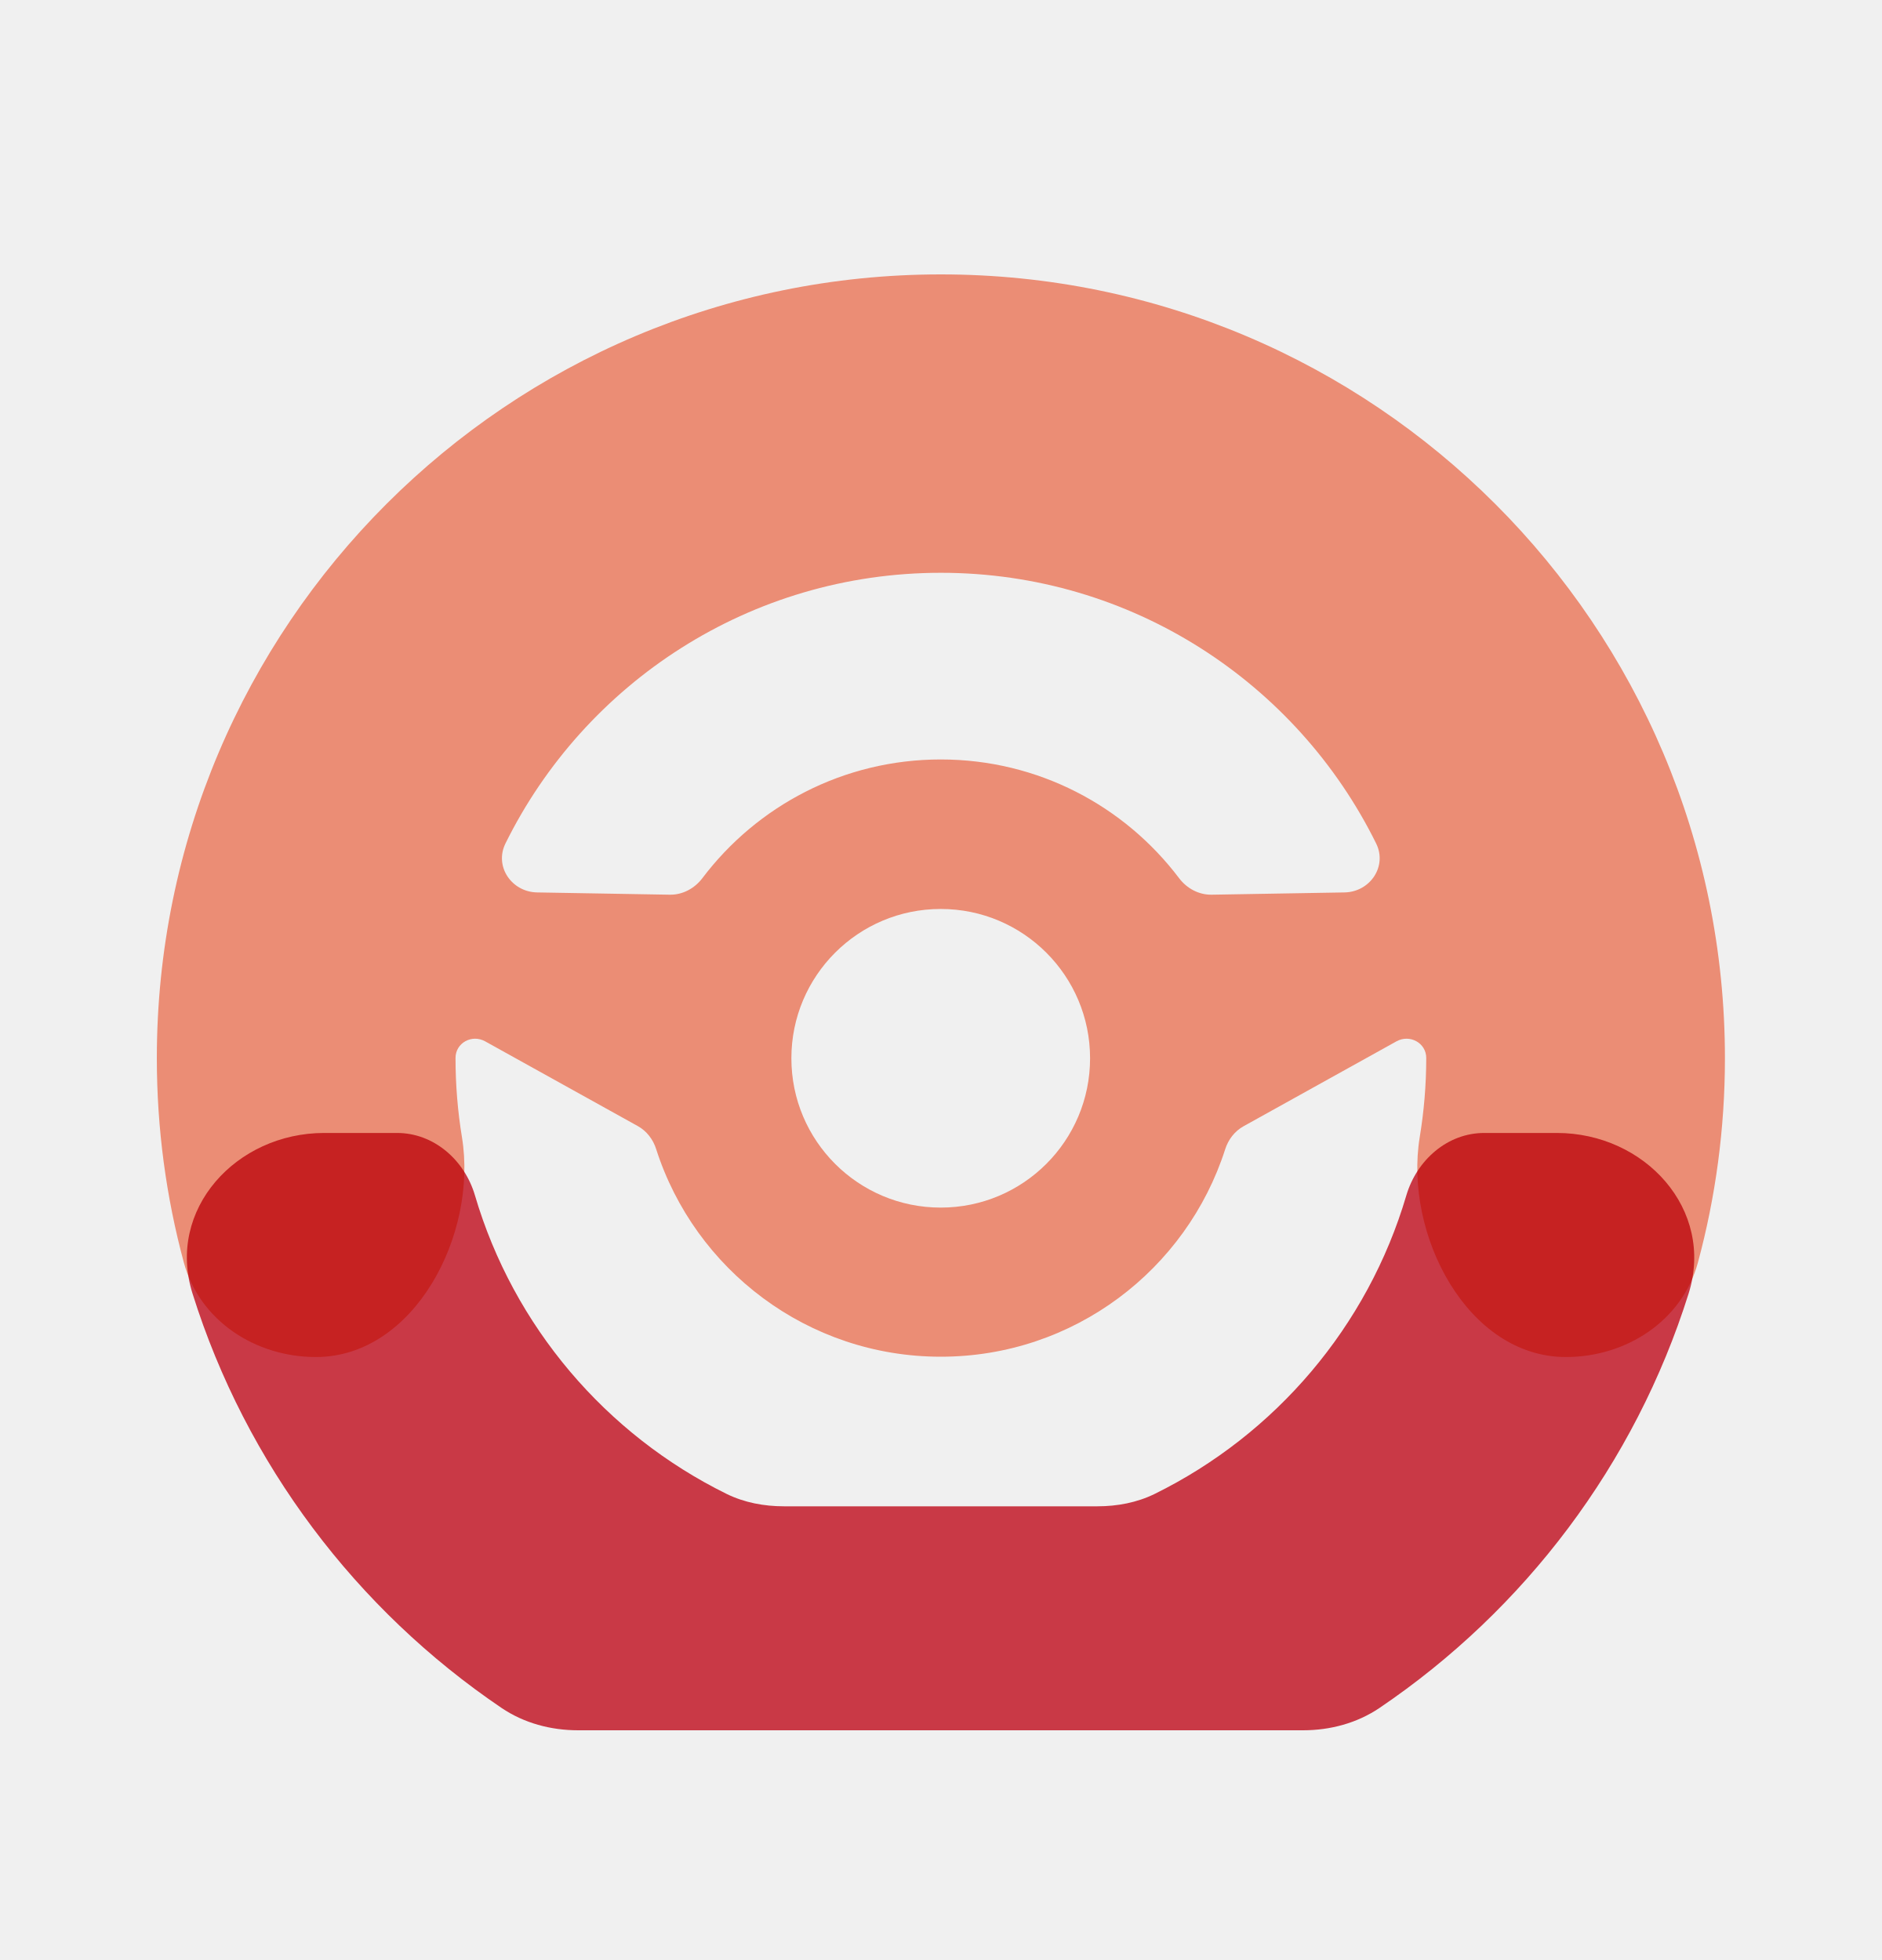
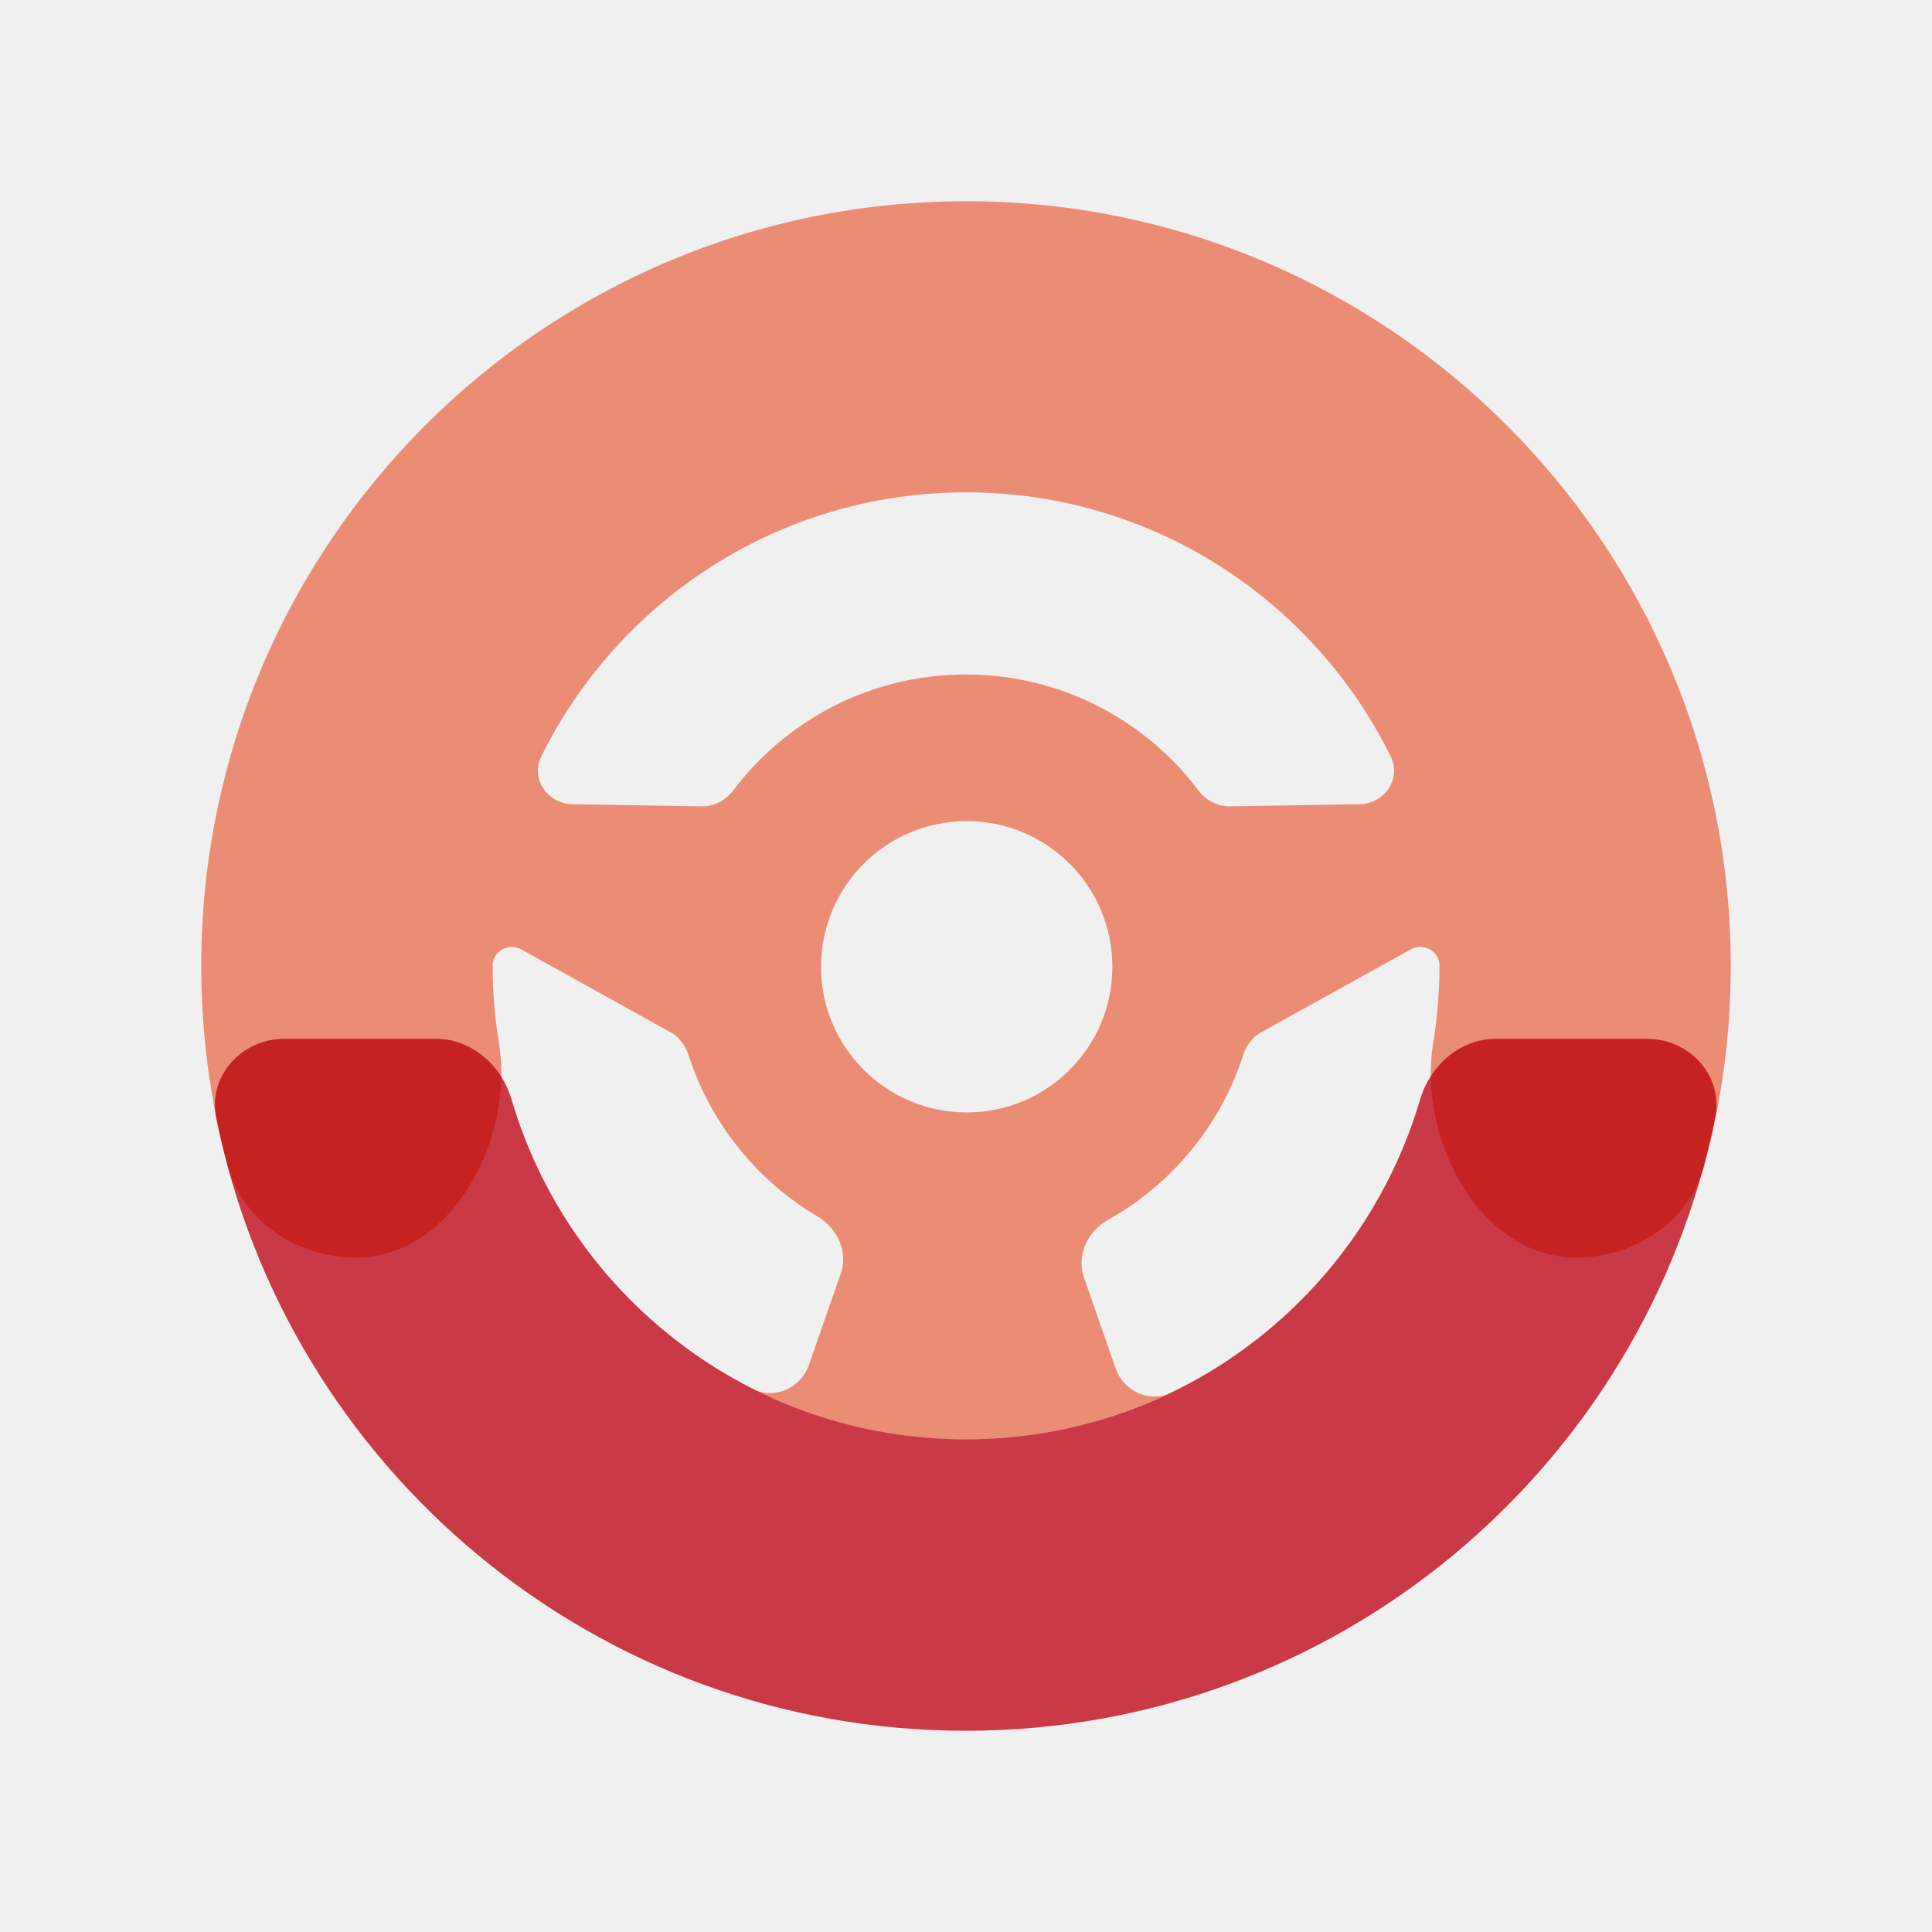
- <svg xmlns="http://www.w3.org/2000/svg" width="24" height="25" viewBox="0 0 24 25" fill="none">
+ <svg xmlns="http://www.w3.org/2000/svg" width="24" height="24" viewBox="0 0 24 24" fill="none">
  <g style="mix-blend-mode:multiply">
-     <path d="M12.002 3.503C17.524 3.503 22.001 7.979 22.001 13.501C22.001 14.402 21.881 15.275 21.657 16.105C21.635 16.187 21.605 16.264 21.571 16.339C21.561 16.391 21.55 16.445 21.533 16.498C20.85 18.675 19.442 20.531 17.592 21.784C17.305 21.978 16.962 22.069 16.616 22.069H7.37C7.024 22.069 6.681 21.978 6.395 21.784C4.545 20.531 3.137 18.675 2.454 16.498C2.43 16.42 2.413 16.342 2.401 16.266C2.381 16.214 2.363 16.16 2.348 16.105C2.124 15.275 2.004 14.402 2.004 13.501C2.004 7.979 6.48 3.503 12.002 3.503ZM18.191 13.5C18.191 13.306 17.98 13.191 17.811 13.285L15.862 14.367C15.749 14.43 15.668 14.537 15.628 14.661C15.136 16.195 13.698 17.306 12.001 17.306C10.304 17.306 8.865 16.196 8.373 14.662C8.333 14.539 8.252 14.431 8.139 14.368L6.19 13.286C6.022 13.193 5.812 13.307 5.812 13.5C5.813 13.843 5.841 14.18 5.895 14.508C5.918 14.654 5.927 14.804 5.924 14.956C5.98 15.046 6.026 15.143 6.057 15.247C6.548 16.919 7.727 18.296 9.266 19.054C9.492 19.165 9.743 19.212 9.995 19.212H13.995C14.247 19.212 14.499 19.165 14.725 19.054C16.263 18.296 17.442 16.919 17.934 15.247C17.967 15.133 18.016 15.026 18.079 14.93C18.078 14.787 18.087 14.645 18.109 14.508C18.163 14.18 18.191 13.843 18.191 13.5ZM12.002 7.311C9.567 7.311 7.461 8.717 6.45 10.761C6.305 11.054 6.528 11.38 6.855 11.386L8.546 11.414C8.709 11.417 8.861 11.335 8.96 11.204C9.655 10.284 10.758 9.688 12.001 9.688C13.243 9.689 14.346 10.284 15.041 11.204C15.14 11.335 15.292 11.417 15.455 11.414L17.148 11.386C17.475 11.38 17.698 11.054 17.553 10.761C16.542 8.717 14.437 7.311 12.002 7.311Z" fill="white" />
-     <path d="M5.063 14.451C5.533 14.451 5.925 14.797 6.057 15.248C6.549 16.919 7.727 18.297 9.266 19.055C9.492 19.166 9.744 19.213 9.996 19.213H13.996C14.247 19.213 14.499 19.166 14.725 19.055C16.264 18.297 17.442 16.919 17.934 15.248C18.067 14.797 18.458 14.451 18.928 14.451H19.854C20.976 14.451 21.87 15.428 21.534 16.499C20.85 18.676 19.443 20.532 17.592 21.785C17.305 21.979 16.963 22.07 16.617 22.07H7.372C7.025 22.07 6.683 21.979 6.396 21.785C4.546 20.532 3.138 18.676 2.455 16.499C2.118 15.428 3.012 14.451 4.134 14.451H5.063Z" fill="#D63D4A" />
+     <path fill-rule="evenodd" clip-rule="evenodd" d="M12.001 2.503C17.247 2.503 21.501 6.756 21.501 12.002C21.501 12.858 21.387 13.688 21.174 14.477C21.153 14.555 21.125 14.629 21.093 14.699C21.083 14.749 21.072 14.799 21.057 14.85C20.407 16.918 19.07 18.683 17.311 19.873C17.039 20.057 16.714 20.143 16.385 20.144H7.604C7.275 20.144 6.949 20.057 6.677 19.873C4.918 18.683 3.58 16.919 2.931 14.85C2.908 14.777 2.891 14.704 2.88 14.632C2.86 14.582 2.843 14.53 2.829 14.477C2.616 13.688 2.502 12.858 2.502 12.002C2.502 6.756 6.755 2.503 12.001 2.503ZM17.882 12.002C17.882 11.817 17.68 11.708 17.519 11.798L15.669 12.825C15.561 12.885 15.484 12.987 15.446 13.104C14.979 14.562 13.613 15.617 12 15.617C10.388 15.617 9.021 14.562 8.554 13.105C8.516 12.988 8.439 12.886 8.331 12.826L6.481 11.799C6.321 11.71 6.121 11.818 6.121 12.002C6.121 12.328 6.148 12.647 6.199 12.958C6.222 13.097 6.23 13.241 6.227 13.386C6.279 13.471 6.324 13.563 6.353 13.661C7.069 16.1 9.324 17.88 11.994 17.88C14.665 17.88 16.92 16.1 17.637 13.661C17.669 13.553 17.715 13.451 17.775 13.359C17.774 13.224 17.782 13.09 17.804 12.96C17.855 12.648 17.882 12.328 17.882 12.002ZM12.002 6.121C9.689 6.121 7.687 7.456 6.727 9.398C6.589 9.677 6.801 9.988 7.112 9.993L8.717 10.021C8.872 10.023 9.017 9.944 9.11 9.82C9.771 8.946 10.819 8.38 12 8.38C13.18 8.38 14.228 8.946 14.889 9.82C14.982 9.944 15.127 10.023 15.282 10.021L16.89 9.993C17.201 9.988 17.413 9.677 17.275 9.398C16.315 7.457 14.315 6.121 12.002 6.121Z" fill="white" />
+     <path d="M5.412 12.904C5.858 12.904 6.231 13.233 6.356 13.661C7.073 16.099 9.328 17.88 11.998 17.88C14.669 17.88 16.923 16.099 17.64 13.661C17.766 13.233 18.138 12.904 18.584 12.904H20.457C20.991 12.904 21.412 13.365 21.306 13.888C20.431 18.23 16.596 21.5 11.996 21.5C7.396 21.5 3.561 18.23 2.686 13.888C2.581 13.365 3.002 12.904 3.535 12.904H5.412Z" fill="#D63D4A" />
    <g style="mix-blend-mode:multiply">
-       <path d="M11.998 3.5C17.52 3.5 21.997 7.976 21.997 13.498C21.997 14.399 21.877 15.272 21.653 16.102C21.452 16.847 20.74 17.309 19.969 17.309C18.712 17.309 17.902 15.744 18.105 14.504C18.159 14.176 18.188 13.839 18.188 13.495C18.188 13.302 17.978 13.189 17.809 13.282L15.859 14.365C15.745 14.428 15.663 14.536 15.624 14.659C15.132 16.194 13.695 17.305 11.997 17.305C10.299 17.305 8.86 16.193 8.368 14.658C8.329 14.534 8.247 14.426 8.133 14.363L6.186 13.282C6.017 13.189 5.809 13.302 5.809 13.495C5.809 13.839 5.837 14.176 5.891 14.505C6.094 15.745 5.285 17.309 4.028 17.309C3.257 17.309 2.545 16.847 2.344 16.102C2.12 15.272 2 14.399 2 13.498C2 7.976 6.476 3.5 11.998 3.5ZM11.998 7.306C9.563 7.306 7.456 8.713 6.446 10.758C6.301 11.051 6.524 11.378 6.851 11.383L8.543 11.412C8.706 11.414 8.858 11.332 8.957 11.201C9.652 10.281 10.755 9.687 11.997 9.687C13.239 9.687 14.341 10.281 15.036 11.201C15.135 11.332 15.287 11.414 15.45 11.412L17.144 11.383C17.471 11.378 17.694 11.051 17.549 10.758C16.539 8.713 14.433 7.306 11.998 7.306Z" fill="#FA967C" />
+       <path fill-rule="evenodd" clip-rule="evenodd" d="M12.001 2.5C17.247 2.5 21.5 6.754 21.5 12.001C21.5 12.857 21.386 13.686 21.173 14.475C20.982 15.182 20.306 15.621 19.574 15.621C18.379 15.621 17.61 14.134 17.803 12.956C17.855 12.644 17.882 12.324 17.882 11.997C17.881 11.814 17.683 11.706 17.522 11.795L15.668 12.823C15.56 12.883 15.483 12.985 15.445 13.102C15.164 13.979 14.557 14.709 13.767 15.152C13.512 15.294 13.369 15.594 13.465 15.869L13.858 16.996C13.958 17.281 14.273 17.431 14.546 17.301C14.645 17.253 14.742 17.201 14.839 17.148C13.996 17.614 13.028 17.881 11.997 17.882C11.053 17.881 10.161 17.657 9.37 17.261C9.64 17.385 9.95 17.237 10.049 16.954L10.444 15.82C10.539 15.55 10.402 15.258 10.156 15.112C9.402 14.665 8.824 13.952 8.552 13.102C8.514 12.985 8.437 12.883 8.329 12.823L6.477 11.795C6.317 11.707 6.12 11.815 6.12 11.997C6.12 12.323 6.146 12.643 6.198 12.955C6.391 14.134 5.621 15.621 4.426 15.621C3.694 15.621 3.018 15.182 2.827 14.475C2.614 13.686 2.5 12.857 2.5 12.001C2.5 6.754 6.754 2.5 12.001 2.5ZM12.001 6.116C9.687 6.116 7.685 7.452 6.725 9.395C6.587 9.674 6.8 9.985 7.111 9.99L8.716 10.017C8.872 10.02 9.016 9.941 9.11 9.817C9.77 8.943 10.819 8.379 11.998 8.379C13.178 8.379 14.226 8.943 14.886 9.817C14.98 9.941 15.124 10.02 15.28 10.017L16.889 9.99C17.2 9.985 17.413 9.674 17.275 9.395C16.315 7.453 14.314 6.116 12.001 6.116Z" fill="#FA967C" />
+       <path d="M4.381 17.679C4.373 17.669 4.365 17.66 4.358 17.65C4.355 17.646 4.353 17.642 4.35 17.639C4.36 17.653 4.371 17.666 4.381 17.679Z" fill="#FA967C" />
+       <path d="M19.633 17.65C19.625 17.66 19.616 17.669 19.608 17.679C19.619 17.666 19.629 17.653 19.639 17.639C19.637 17.642 19.635 17.646 19.633 17.65Z" fill="#FA967C" />
    </g>
-     <rect x="10.092" y="11.594" width="3.809" height="3.809" rx="1.904" fill="white" />
+     <path d="M10.199 12.01C10.199 11.01 11.009 10.2 12.009 10.2C13.008 10.2 13.818 11.01 13.818 12.01C13.818 13.009 13.008 13.819 12.009 13.819C11.009 13.819 10.199 13.009 10.199 12.01Z" fill="white" />
  </g>
</svg>
